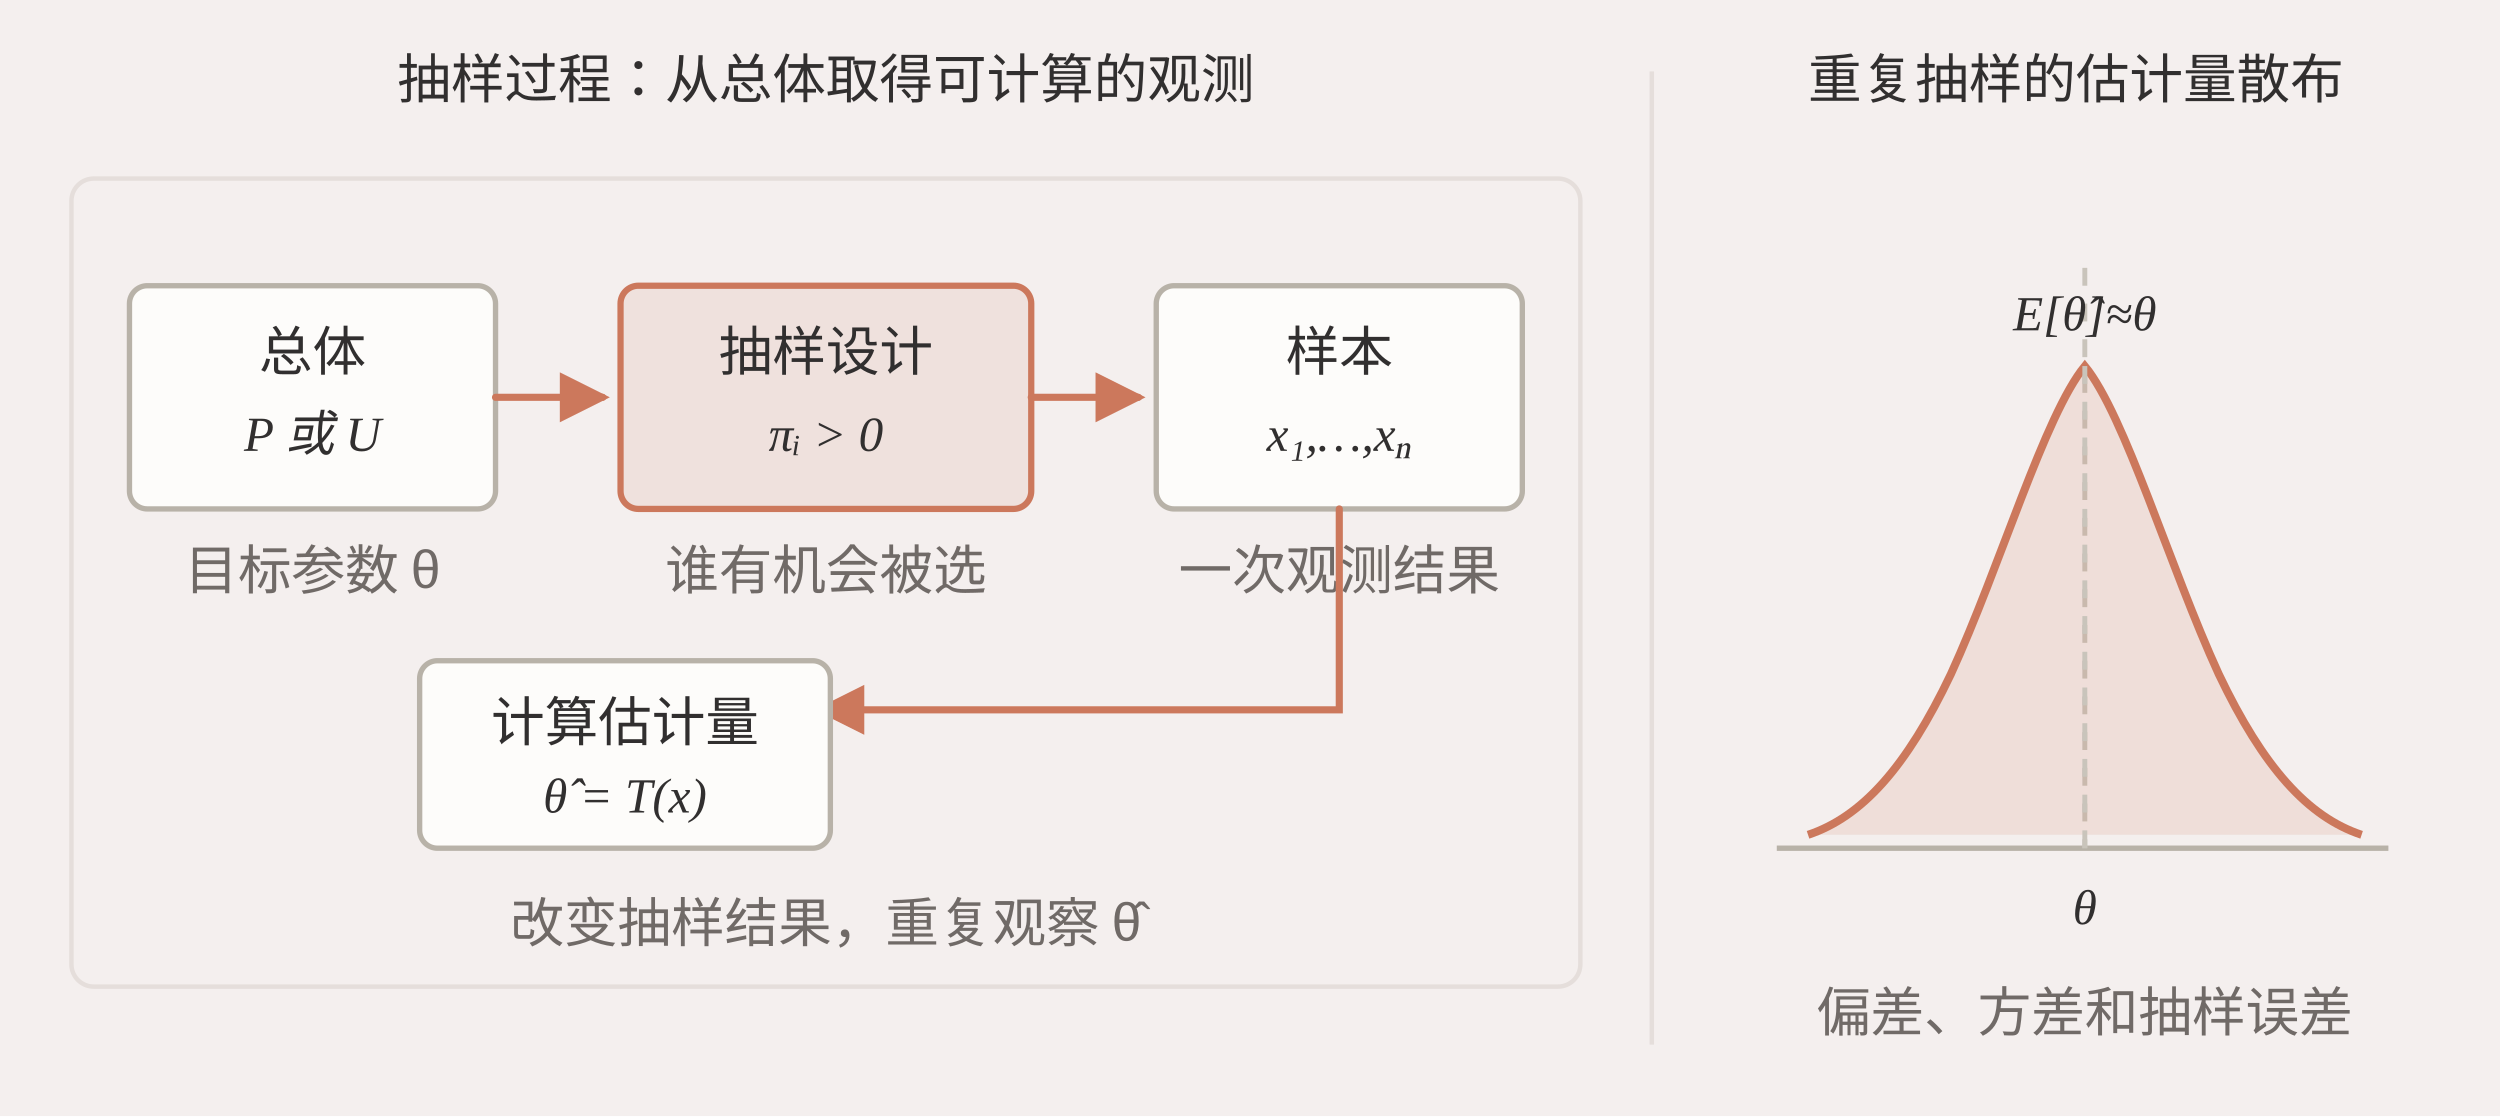
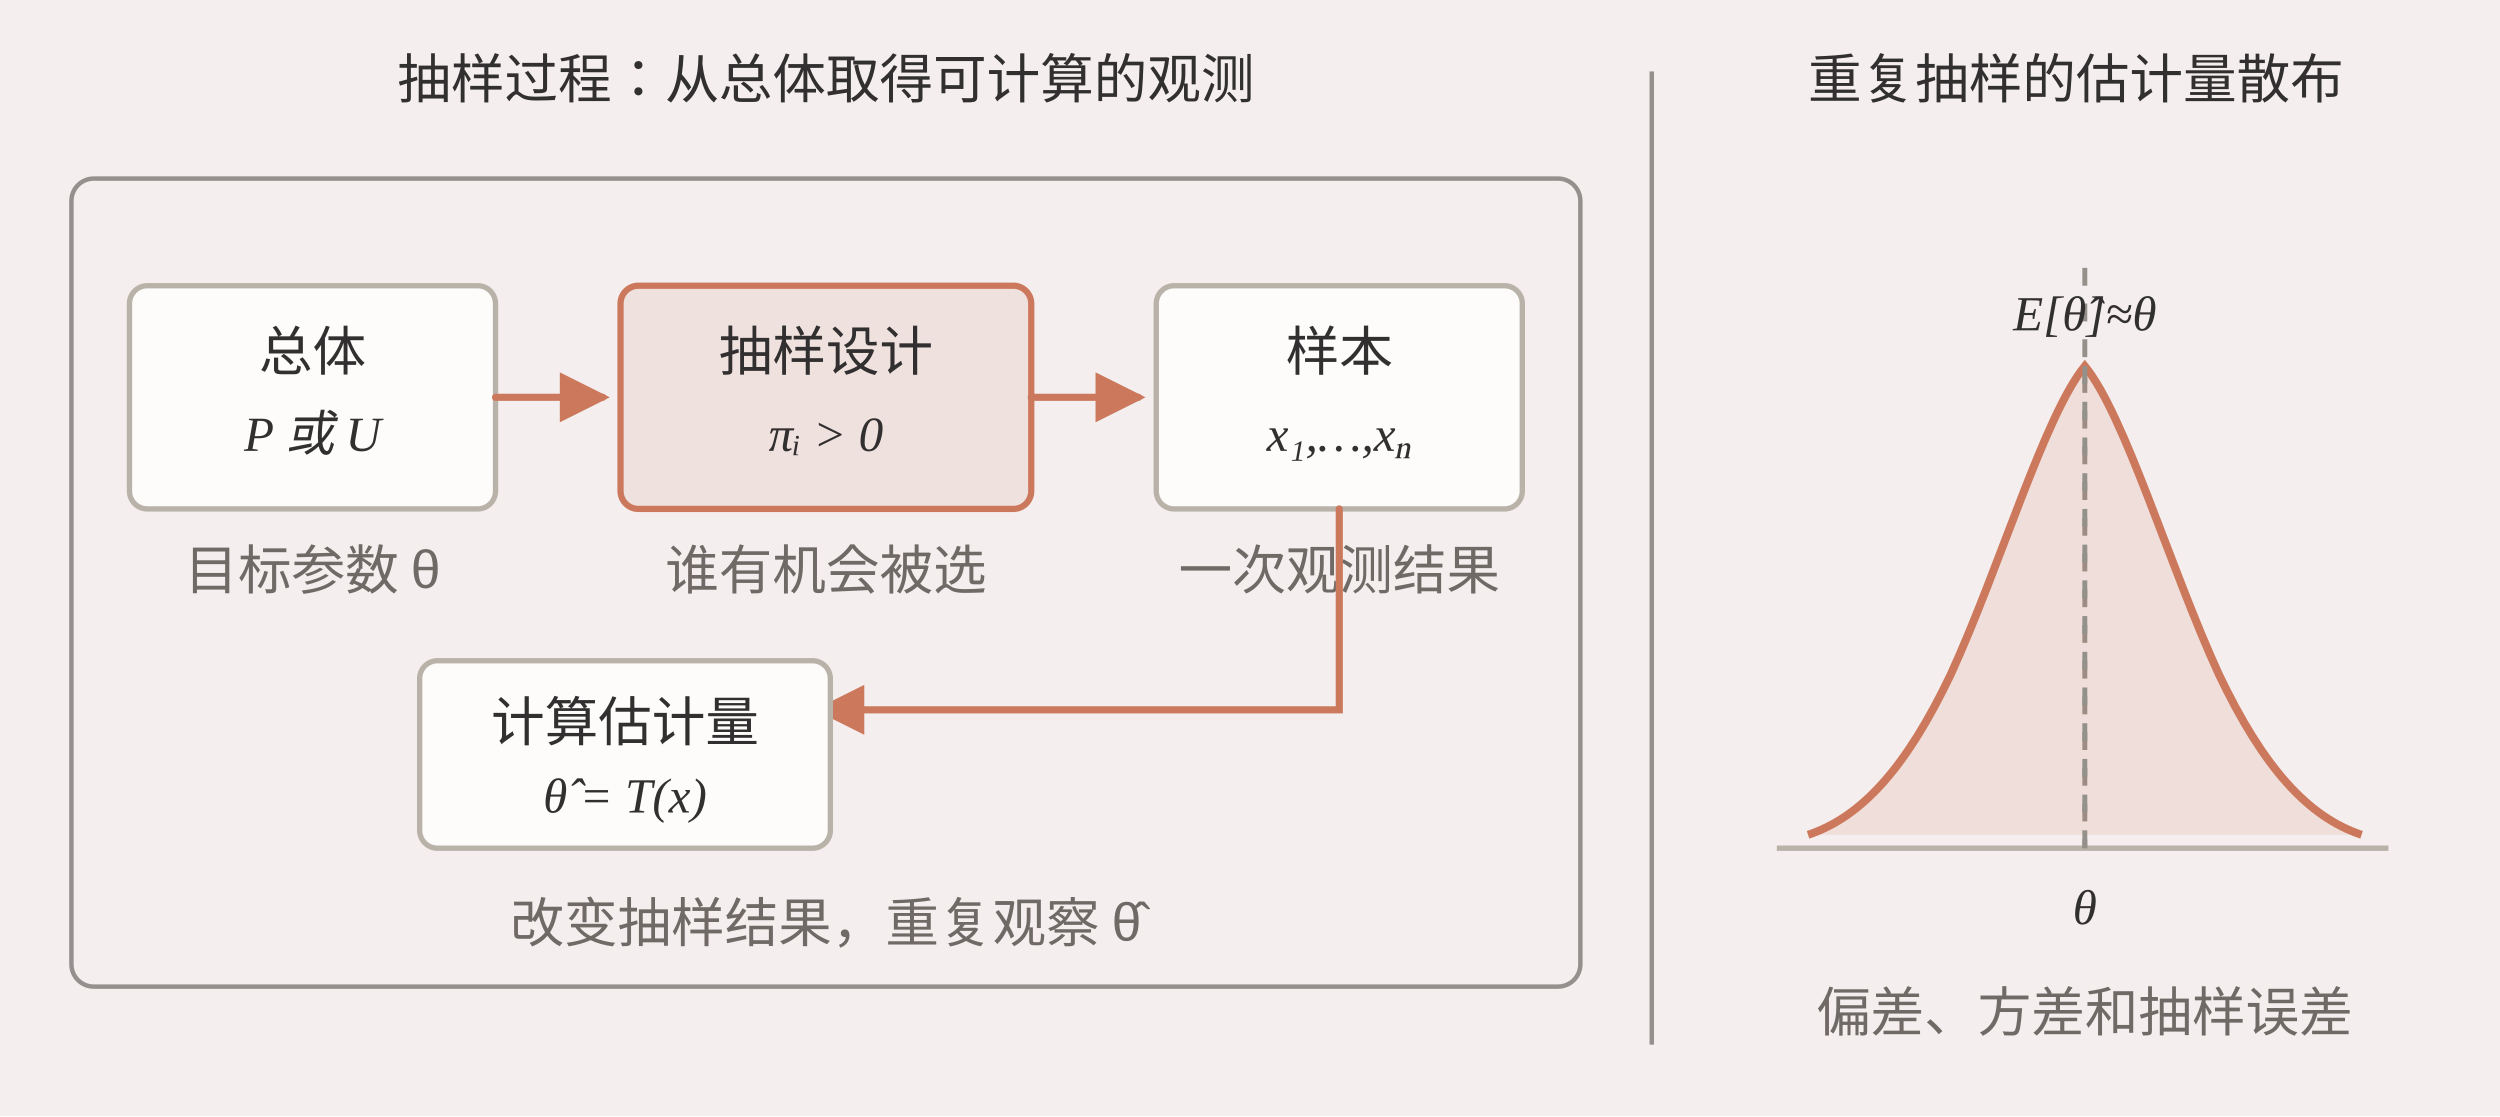
- <svg xmlns="http://www.w3.org/2000/svg" width="560" height="250" viewBox="0 0 560 250" role="img" aria-labelledby="title desc">
+ <svg xmlns="http://www.w3.org/2000/svg" data-svg-theme="paper-ink-v1" width="560" height="250" viewBox="0 0 560 250" role="img" aria-labelledby="title desc">
+   <style>
+   .svg-axis-stroke { stroke: #b8b2a8; }
+   .svg-coral-stroke-stroke { stroke: #cc785c; }
+   .svg-special-fill-fill-cc785c { fill: #cc785c; }
+   .svg-special-fill-fill-f4efee { fill: #939090; }
+   .svg-special-fill-fill-fdfcfa { fill: #91908f; }
+   .svg-special-graphic-stroke-c9c4bb { stroke: #94908a; }
+   .svg-special-graphic-stroke-e5dedb { stroke: #94908e; }
+   .svg-special-text-fill-312f2f { fill: #312f2f; }
+   .svg-special-text-fill-706a67 { fill: #706a67; }
+ 
+   .svg-special-background-fill-f4efee { fill: #f4efee; }
+   .svg-special-background-fill-fdfcfa { fill: #fdfcfa; }
+ 
+ 
+ @media (prefers-color-scheme: dark) {
+     .svg-axis-stroke { stroke: #8b8a83; }
+     .svg-coral-stroke-stroke { stroke: #e28466; }
+     .svg-special-fill-fill-cc785c { fill: #cc785c; }
+     .svg-special-fill-fill-f4efee { fill: #939090; }
+     .svg-special-fill-fill-fdfcfa { fill: #91908f; }
+     .svg-special-graphic-stroke-c9c4bb { stroke: #94908a; }
+     .svg-special-graphic-stroke-e5dedb { stroke: #94908e; }
+     .svg-special-text-fill-312f2f { fill: #a5a4a4; }
+     .svg-special-text-fill-706a67 { fill: #a7a4a2; }
+     .svg-special-background-fill-f4efee { fill: #343433; }
+     .svg-special-background-fill-fdfcfa { fill: #353535; }
+ 
+ 
+ 
+   }
+ </style>
  <defs>
    <style>
      text {
        font-family: "Noto Sans SC", "PingFang SC", "Microsoft YaHei", Arial, sans-serif;
-         fill: #312f2f;
      }
      .math {
        font-family: "STIX Two Math", "Cambria Math", "Times New Roman", serif;
        font-style: italic;
      }
      .small { font-size: 11px; }
      .label { font-size: 12px; }
-       .caption { font-size: 12px; fill: #706a67; }
-       .axis { stroke: #b8b2a8; stroke-width: 1.2; }
-       .guide { stroke: #c9c4bb; stroke-width: 1.1; stroke-dasharray: 4 4; }
-       .box { fill: #fdfcfa; stroke: #b8b2a8; stroke-width: 1.2; }
-       .accent-box { fill: #cc785c; fill-opacity: 0.12; stroke: #cc785c; stroke-width: 1.4; }
-       .arrow { stroke: #cc785c; stroke-width: 1.6; fill: none; stroke-linecap: round; }
+       .caption { font-size: 12px;  }
+       .axis {stroke-width: 1.2; }
+       .guide {stroke-width: 1.1; stroke-dasharray: 4 4; }
+       .box {stroke-width: 1.2; }
+       .accent-box {fill-opacity: 0.12;  stroke-width: 1.4; }
+       .arrow {stroke-width: 1.6; fill: none; stroke-linecap: round; }
    </style>
    <marker id="arrowhead" markerWidth="7" markerHeight="7" refX="6" refY="3.5" orient="auto">
-       <path d="M0 0 L7 3.5 L0 7 Z" fill="#cc785c" />
+       <path d="M0 0 L7 3.5 L0 7 Z" class="svg-special-fill-fill-cc785c" />
    </marker>
  </defs>
-   <rect x="0" y="0" width="560" height="250" fill="#f4efee" />
-   <line x1="370" y1="16" x2="370" y2="234" stroke="#e5dedb" stroke-width="1" />
-   <text x="185" y="22" text-anchor="middle" class="label">抽样过程：从总体取得可计算的观测</text>
-   <rect x="16" y="40" width="338" height="181" rx="5" fill="none" stroke="#e5dedb" stroke-width="1" />
-   <rect x="29" y="64" width="82" height="50" rx="4" class="box" />
-   <rect x="139" y="64" width="92" height="50" rx="4" class="accent-box" />
-   <rect x="259" y="64" width="82" height="50" rx="4" class="box" />
-   <path d="M111 89 L135 89" class="arrow" marker-end="url(#arrowhead)" />
-   <path d="M231 89 L255 89" class="arrow" marker-end="url(#arrowhead)" />
-   <text x="70" y="83" text-anchor="middle" class="label">总体</text>
-   <text x="70" y="101" text-anchor="middle" class="small math">P 或 U</text>
-   <text x="185" y="83" text-anchor="middle" class="label">抽样设计</text>
-   <text x="185" y="101" text-anchor="middle" class="small math">πᵢ &gt; 0</text>
-   <text x="300" y="83" text-anchor="middle" class="label">样本</text>
-   <text x="300" y="101" text-anchor="middle" class="small math">x₁,…,xₙ</text>
-   <text x="70" y="132" text-anchor="middle" class="caption">目标参数 θ</text>
-   <text x="185" y="132" text-anchor="middle" class="caption">谁有机会被选</text>
-   <text x="300" y="132" text-anchor="middle" class="caption">一次观测结果</text>
-   <path d="M300 114 L300 159 L184 159" class="arrow" marker-end="url(#arrowhead)" />
-   <rect x="94" y="148" width="92" height="42" rx="4" class="box" />
-   <text x="140" y="166" text-anchor="middle" class="label">计算估计量</text>
-   <text x="140" y="182" text-anchor="middle" class="small math">θ̂ = T(x)</text>
-   <text x="185" y="211" text-anchor="middle" class="caption">改变抽样结果，重复观察 θ̂</text>
-   <text x="465" y="22" text-anchor="middle" class="label">重复抽样的估计量散布</text>
-   <line x1="398" y1="190" x2="535" y2="190" class="axis" />
-   <line x1="467" y1="60" x2="467" y2="190" class="guide" />
-   <path d="M405 187 C417 183 427 172 437 151 C448 127 458 93 467 82 C476 93 486 127 497 151 C507 172 517 183 529 187" fill="#cc785c" fill-opacity="0.14" stroke="#cc785c" stroke-width="1.8" />
-   <line x1="467" y1="82" x2="467" y2="190" class="guide" />
-   <text x="467" y="74" text-anchor="middle" class="small math">E[θ̂]≈θ</text>
-   <text x="467" y="207" text-anchor="middle" class="small math">θ</text>
-   <text x="467" y="231" text-anchor="middle" class="caption">偏差、方差和抽样误差</text>
+   <rect x="0" y="0" width="560" height="250" class="svg-special-fill-fill-f4efee svg-special-background-fill-f4efee" />
+   <line x1="370" y1="16" x2="370" y2="234" stroke-width="1" class="svg-special-graphic-stroke-e5dedb" />
+   <text x="185" y="22" text-anchor="middle" class="label svg-special-text-fill-312f2f">抽样过程：从总体取得可计算的观测</text>
+   <rect x="16" y="40" width="338" height="181" rx="5" fill="none" stroke-width="1" class="svg-special-graphic-stroke-e5dedb" />
+   <rect x="29" y="64" width="82" height="50" rx="4" class="box svg-special-fill-fill-fdfcfa svg-axis-stroke svg-special-background-fill-fdfcfa" />
+   <rect x="139" y="64" width="92" height="50" rx="4" class="accent-box svg-special-fill-fill-cc785c svg-coral-stroke-stroke" />
+   <rect x="259" y="64" width="82" height="50" rx="4" class="box svg-special-fill-fill-fdfcfa svg-axis-stroke svg-special-background-fill-fdfcfa" />
+   <path d="M111 89 L135 89" class="arrow svg-coral-stroke-stroke" marker-end="url(#arrowhead)" />
+   <path d="M231 89 L255 89" class="arrow svg-coral-stroke-stroke" marker-end="url(#arrowhead)" />
+   <text x="70" y="83" text-anchor="middle" class="label svg-special-text-fill-312f2f">总体</text>
+   <text x="70" y="101" text-anchor="middle" class="small math svg-special-text-fill-312f2f">P 或 U</text>
+   <text x="185" y="83" text-anchor="middle" class="label svg-special-text-fill-312f2f">抽样设计</text>
+   <text x="185" y="101" text-anchor="middle" class="small math svg-special-text-fill-312f2f">πᵢ &gt; 0</text>
+   <text x="300" y="83" text-anchor="middle" class="label svg-special-text-fill-312f2f">样本</text>
+   <text x="300" y="101" text-anchor="middle" class="small math svg-special-text-fill-312f2f">x₁,…,xₙ</text>
+   <text x="70" y="132" text-anchor="middle" class="caption svg-special-text-fill-312f2f svg-special-text-fill-706a67">目标参数 θ</text>
+   <text x="185" y="132" text-anchor="middle" class="caption svg-special-text-fill-312f2f svg-special-text-fill-706a67">谁有机会被选</text>
+   <text x="300" y="132" text-anchor="middle" class="caption svg-special-text-fill-312f2f svg-special-text-fill-706a67">一次观测结果</text>
+   <path d="M300 114 L300 159 L184 159" class="arrow svg-coral-stroke-stroke" marker-end="url(#arrowhead)" />
+   <rect x="94" y="148" width="92" height="42" rx="4" class="box svg-special-fill-fill-fdfcfa svg-axis-stroke svg-special-background-fill-fdfcfa" />
+   <text x="140" y="166" text-anchor="middle" class="label svg-special-text-fill-312f2f">计算估计量</text>
+   <text x="140" y="182" text-anchor="middle" class="small math svg-special-text-fill-312f2f">θ̂ = T(x)</text>
+   <text x="185" y="211" text-anchor="middle" class="caption svg-special-text-fill-312f2f svg-special-text-fill-706a67">改变抽样结果，重复观察 θ̂</text>
+   <text x="465" y="22" text-anchor="middle" class="label svg-special-text-fill-312f2f">重复抽样的估计量散布</text>
+   <line x1="398" y1="190" x2="535" y2="190" class="axis svg-axis-stroke" />
+   <line x1="467" y1="60" x2="467" y2="190" class="guide svg-special-graphic-stroke-c9c4bb" />
+   <path d="M405 187 C417 183 427 172 437 151 C448 127 458 93 467 82 C476 93 486 127 497 151 C507 172 517 183 529 187" fill-opacity="0.14" stroke-width="1.8" class="svg-special-fill-fill-cc785c svg-coral-stroke-stroke" />
+   <line x1="467" y1="82" x2="467" y2="190" class="guide svg-special-graphic-stroke-c9c4bb" />
+   <text x="467" y="74" text-anchor="middle" class="small math svg-special-text-fill-312f2f">E[θ̂]≈θ</text>
+   <text x="467" y="207" text-anchor="middle" class="small math svg-special-text-fill-312f2f">θ</text>
+   <text x="467" y="231" text-anchor="middle" class="caption svg-special-text-fill-312f2f svg-special-text-fill-706a67">偏差、方差和抽样误差</text>
</svg>
